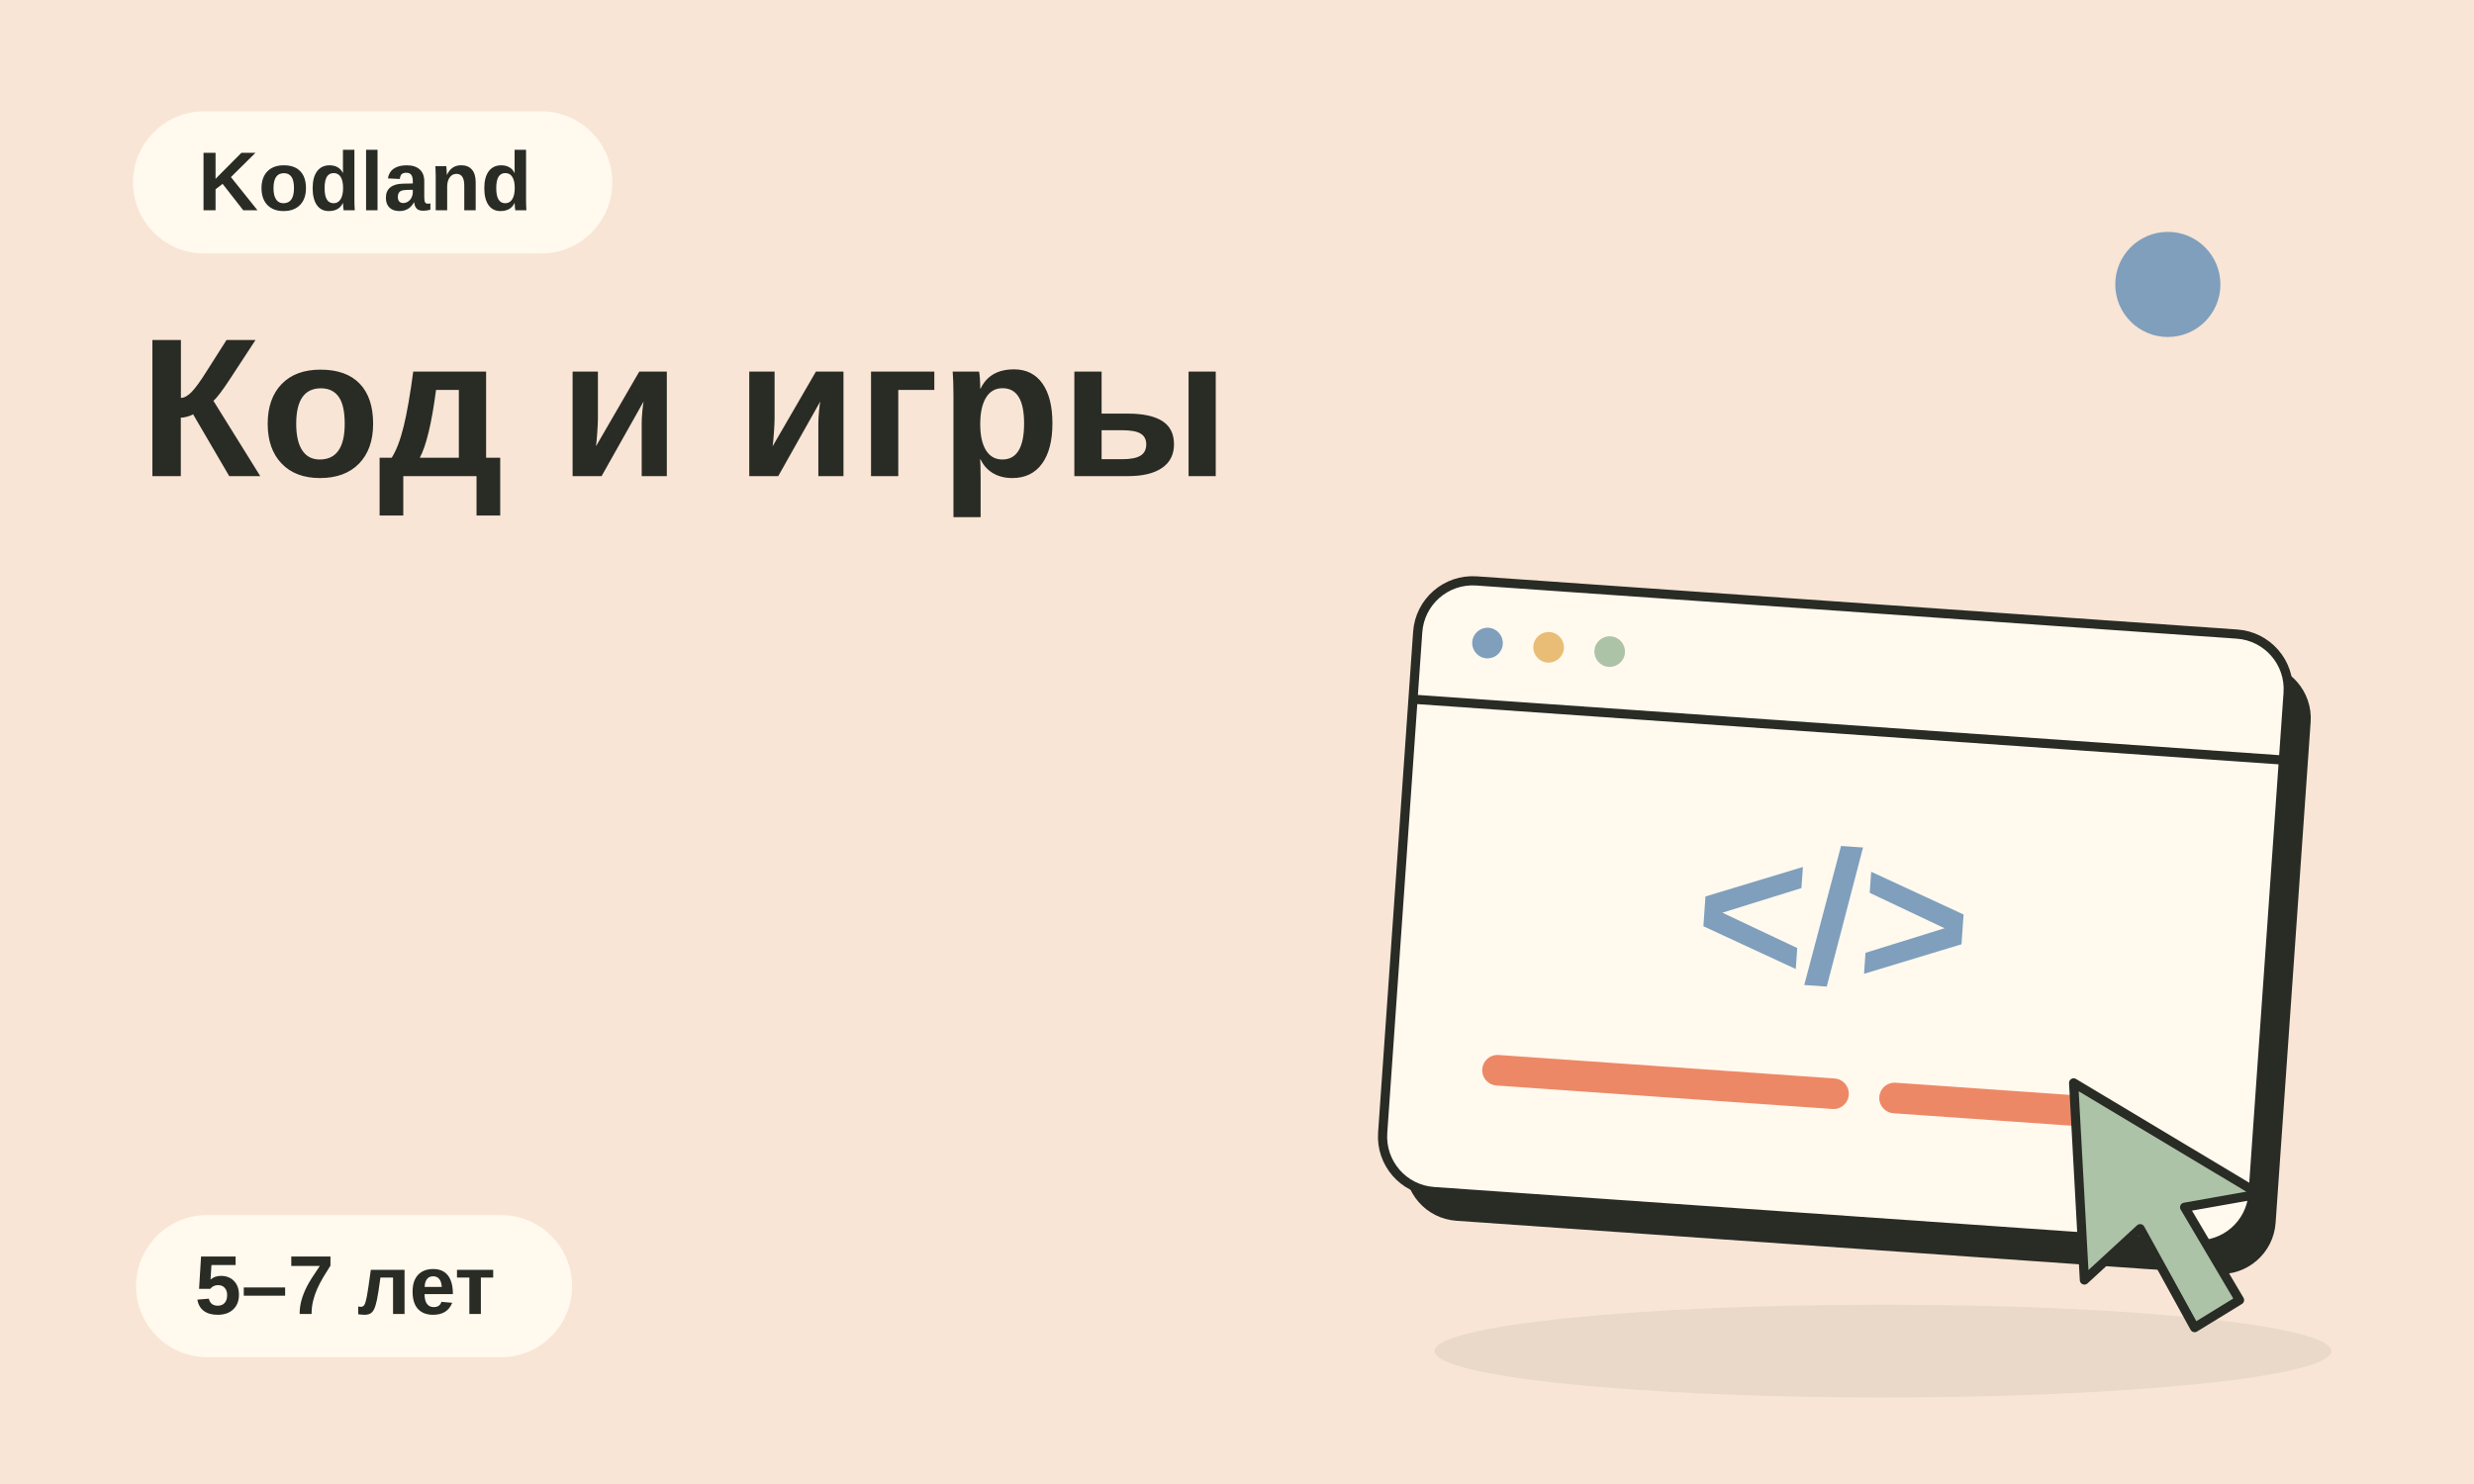
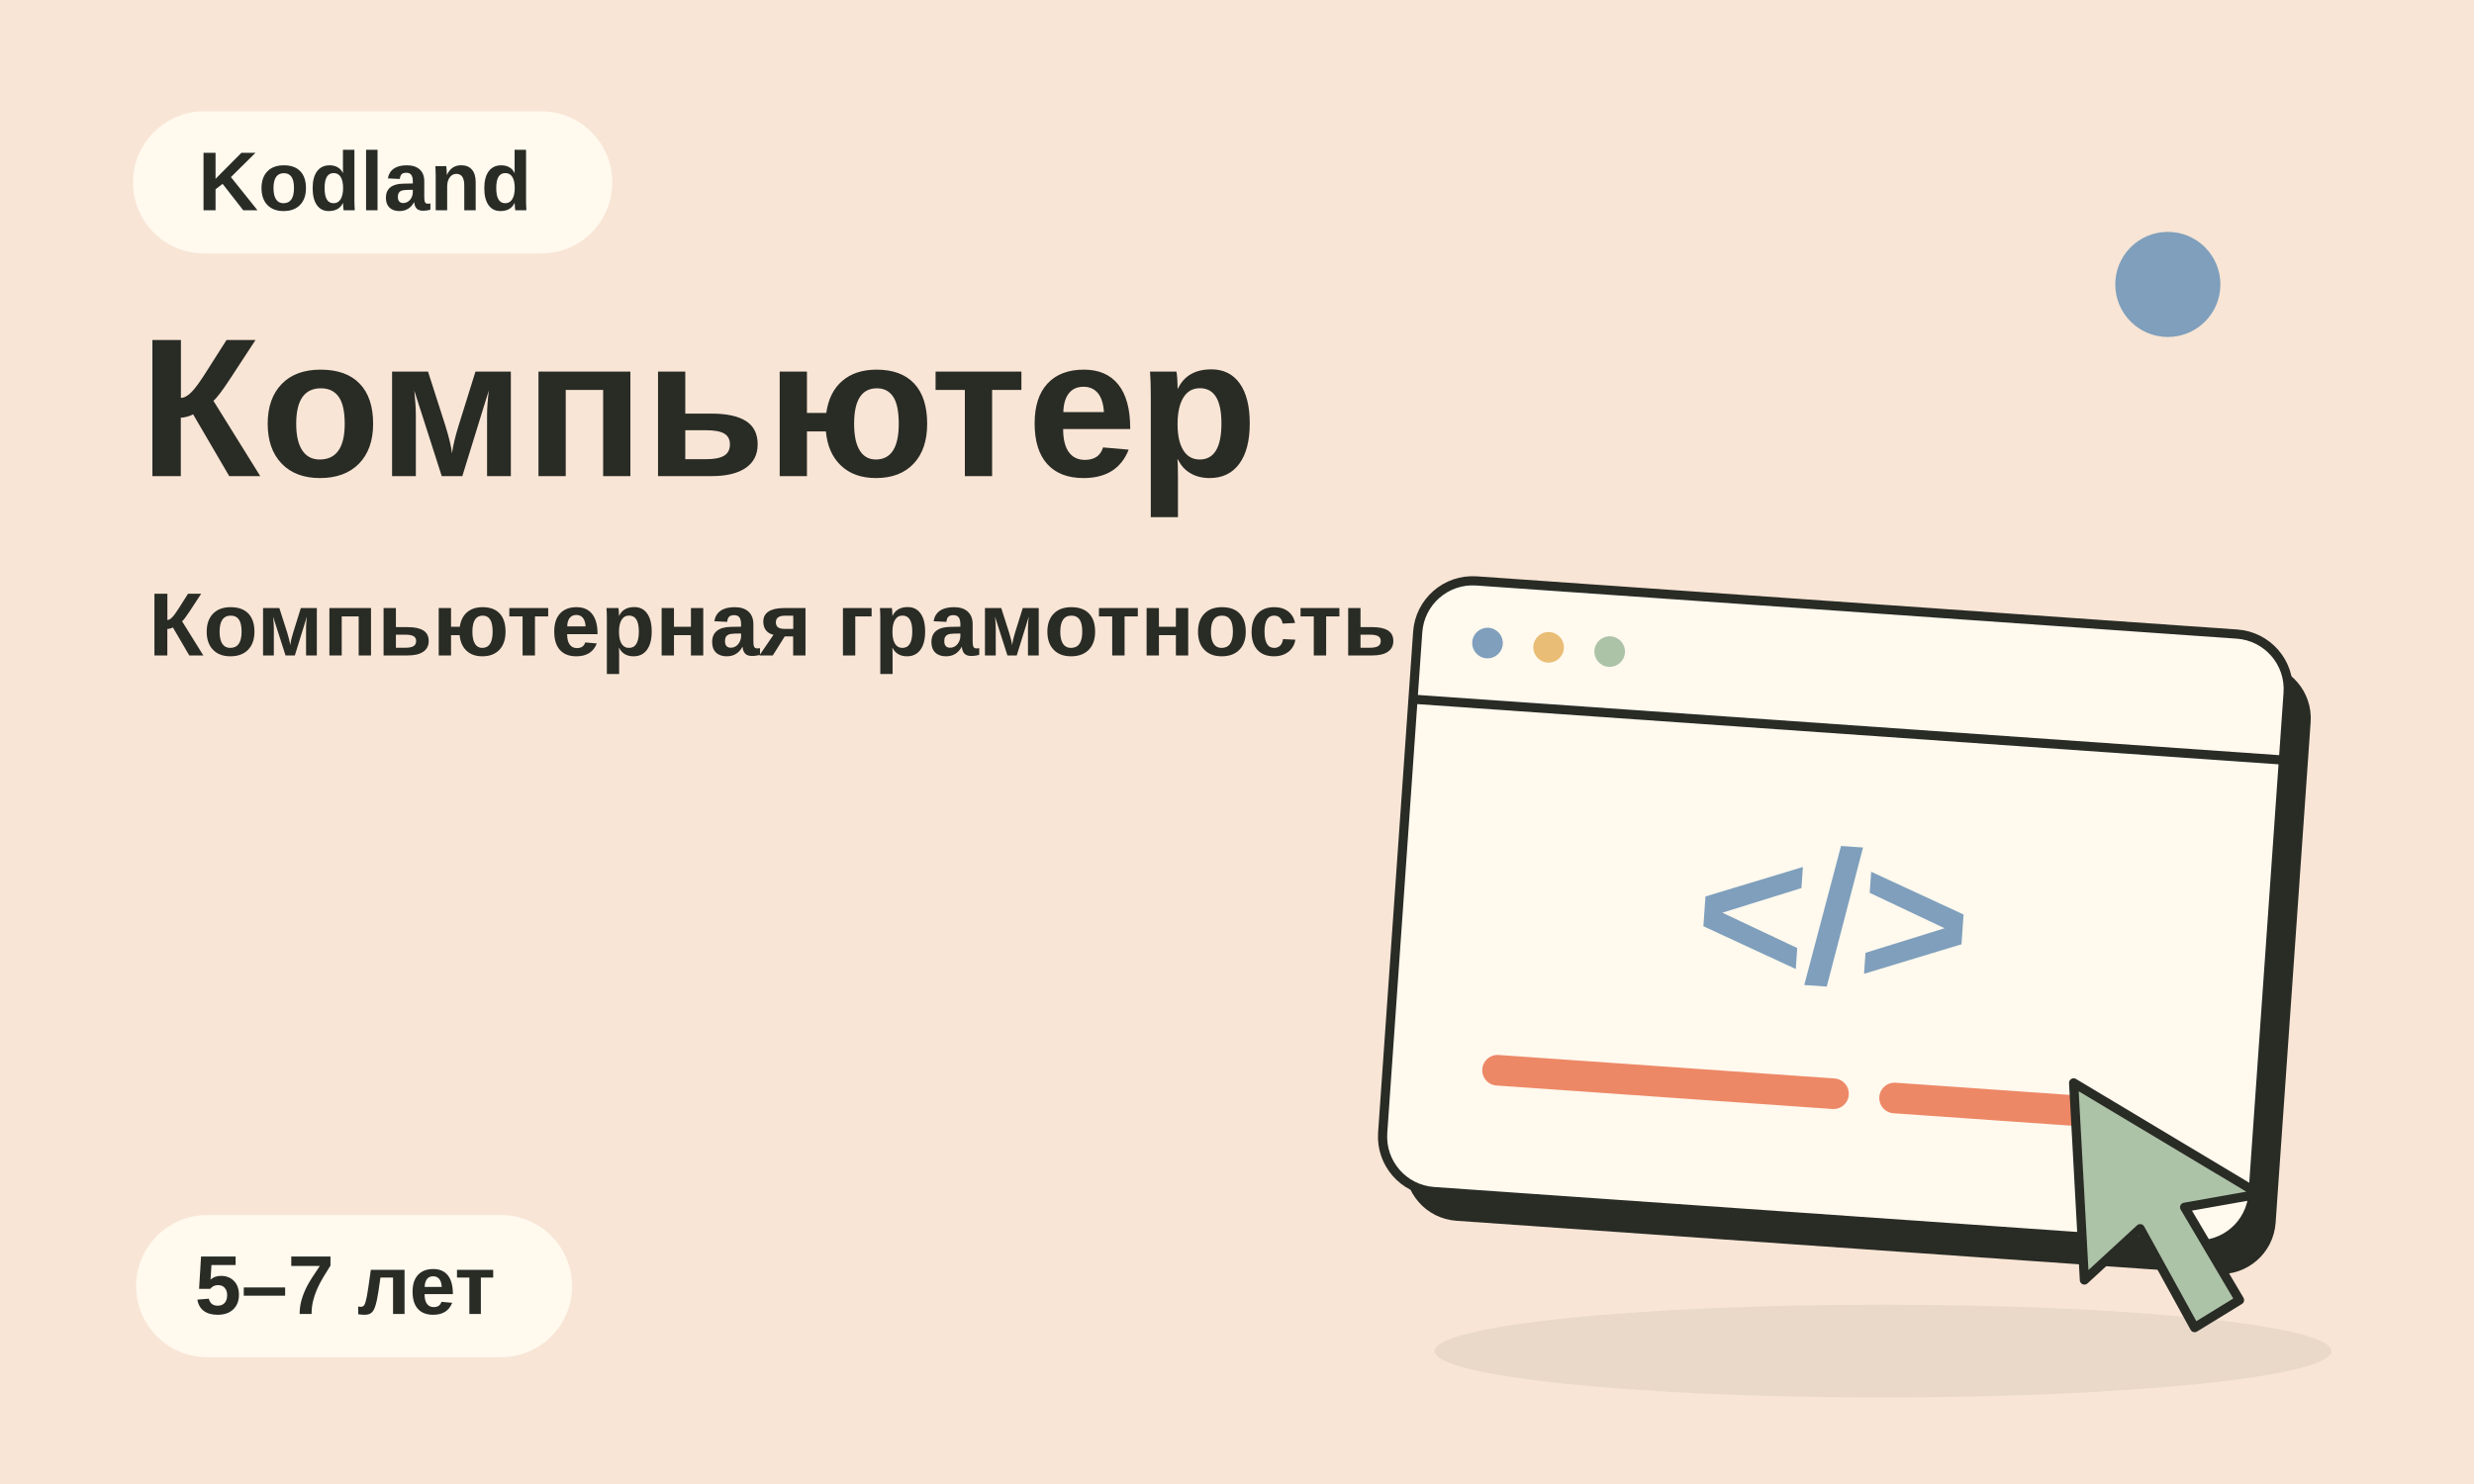
<svg xmlns="http://www.w3.org/2000/svg" width="800" height="480" viewBox="0 0 800 480" role="img" aria-labelledby="title desc">
  <g font-family="Arial, Helvetica, sans-serif">
    <rect x="0" y="0" width="800" height="480" rx="0" fill="#f8e5d5" />
    <ellipse cx="608.9" cy="437" rx="145" ry="15" fill="#292b25" opacity=".07" />
    <rect x="43" y="36" width="155" height="46" rx="23" fill="#fff9ee" />
    <text x="64" y="68" font-size="27" fill="#292b25" font-weight="700" text-anchor="start">Kodland</text>
    <circle cx="701" cy="92" r="17" fill="#7f9fbc" />
-     <text x="45" y="154" font-size="64" fill="#292b25" font-weight="800" text-anchor="start">Код и игры</text>
+     <text x="45" y="154" font-size="64" fill="#292b25" font-weight="800" text-anchor="start">Компьютер</text>
+     <text x="48" y="212" font-size="29" fill="#292b25" font-weight="600" text-anchor="start">Компьютерная грамотность</text>
    <g transform="translate(451.9 173.1) rotate(4.0 150 130) scale(0.99)">
      <rect x="8" y="33" width="285" height="200" rx="18" fill="#292b25" />
      <rect x="0" y="24" width="285" height="200" rx="18" fill="#fff9ee" stroke="#292b25" stroke-width="3" />
      <path d="M1 64H284" fill="none" stroke="#292b25" stroke-width="3" stroke-linecap="round" stroke-linejoin="round" />
      <circle cx="23" cy="44" r="5" fill="#7f9fbc" />
      <circle cx="43" cy="44" r="5" fill="#e9bd75" />
      <circle cx="63" cy="44" r="5" fill="#adc3a8" />
      <text x="142" y="147" font-size="62" fill="#7f9fbc" font-weight="800" text-anchor="middle">&lt;/&gt;</text>
      <path d="M36 183h110m20 0h68" fill="none" stroke="#ed8866" stroke-width="10" stroke-linecap="round" stroke-linejoin="round" />
      <path d="m224 174 8 64 17-18 20 31 14-10-20-29 24-6Z" fill="#adc3a8" stroke="#292b25" stroke-width="3" stroke-linecap="round" stroke-linejoin="round" />
    </g>
    <rect x="44" y="393" width="141" height="46" rx="23" fill="#fff9ee" />
    <text x="63" y="425" font-size="27" fill="#292b25" font-weight="700" text-anchor="start">5–7 лет</text>
  </g>
</svg>
